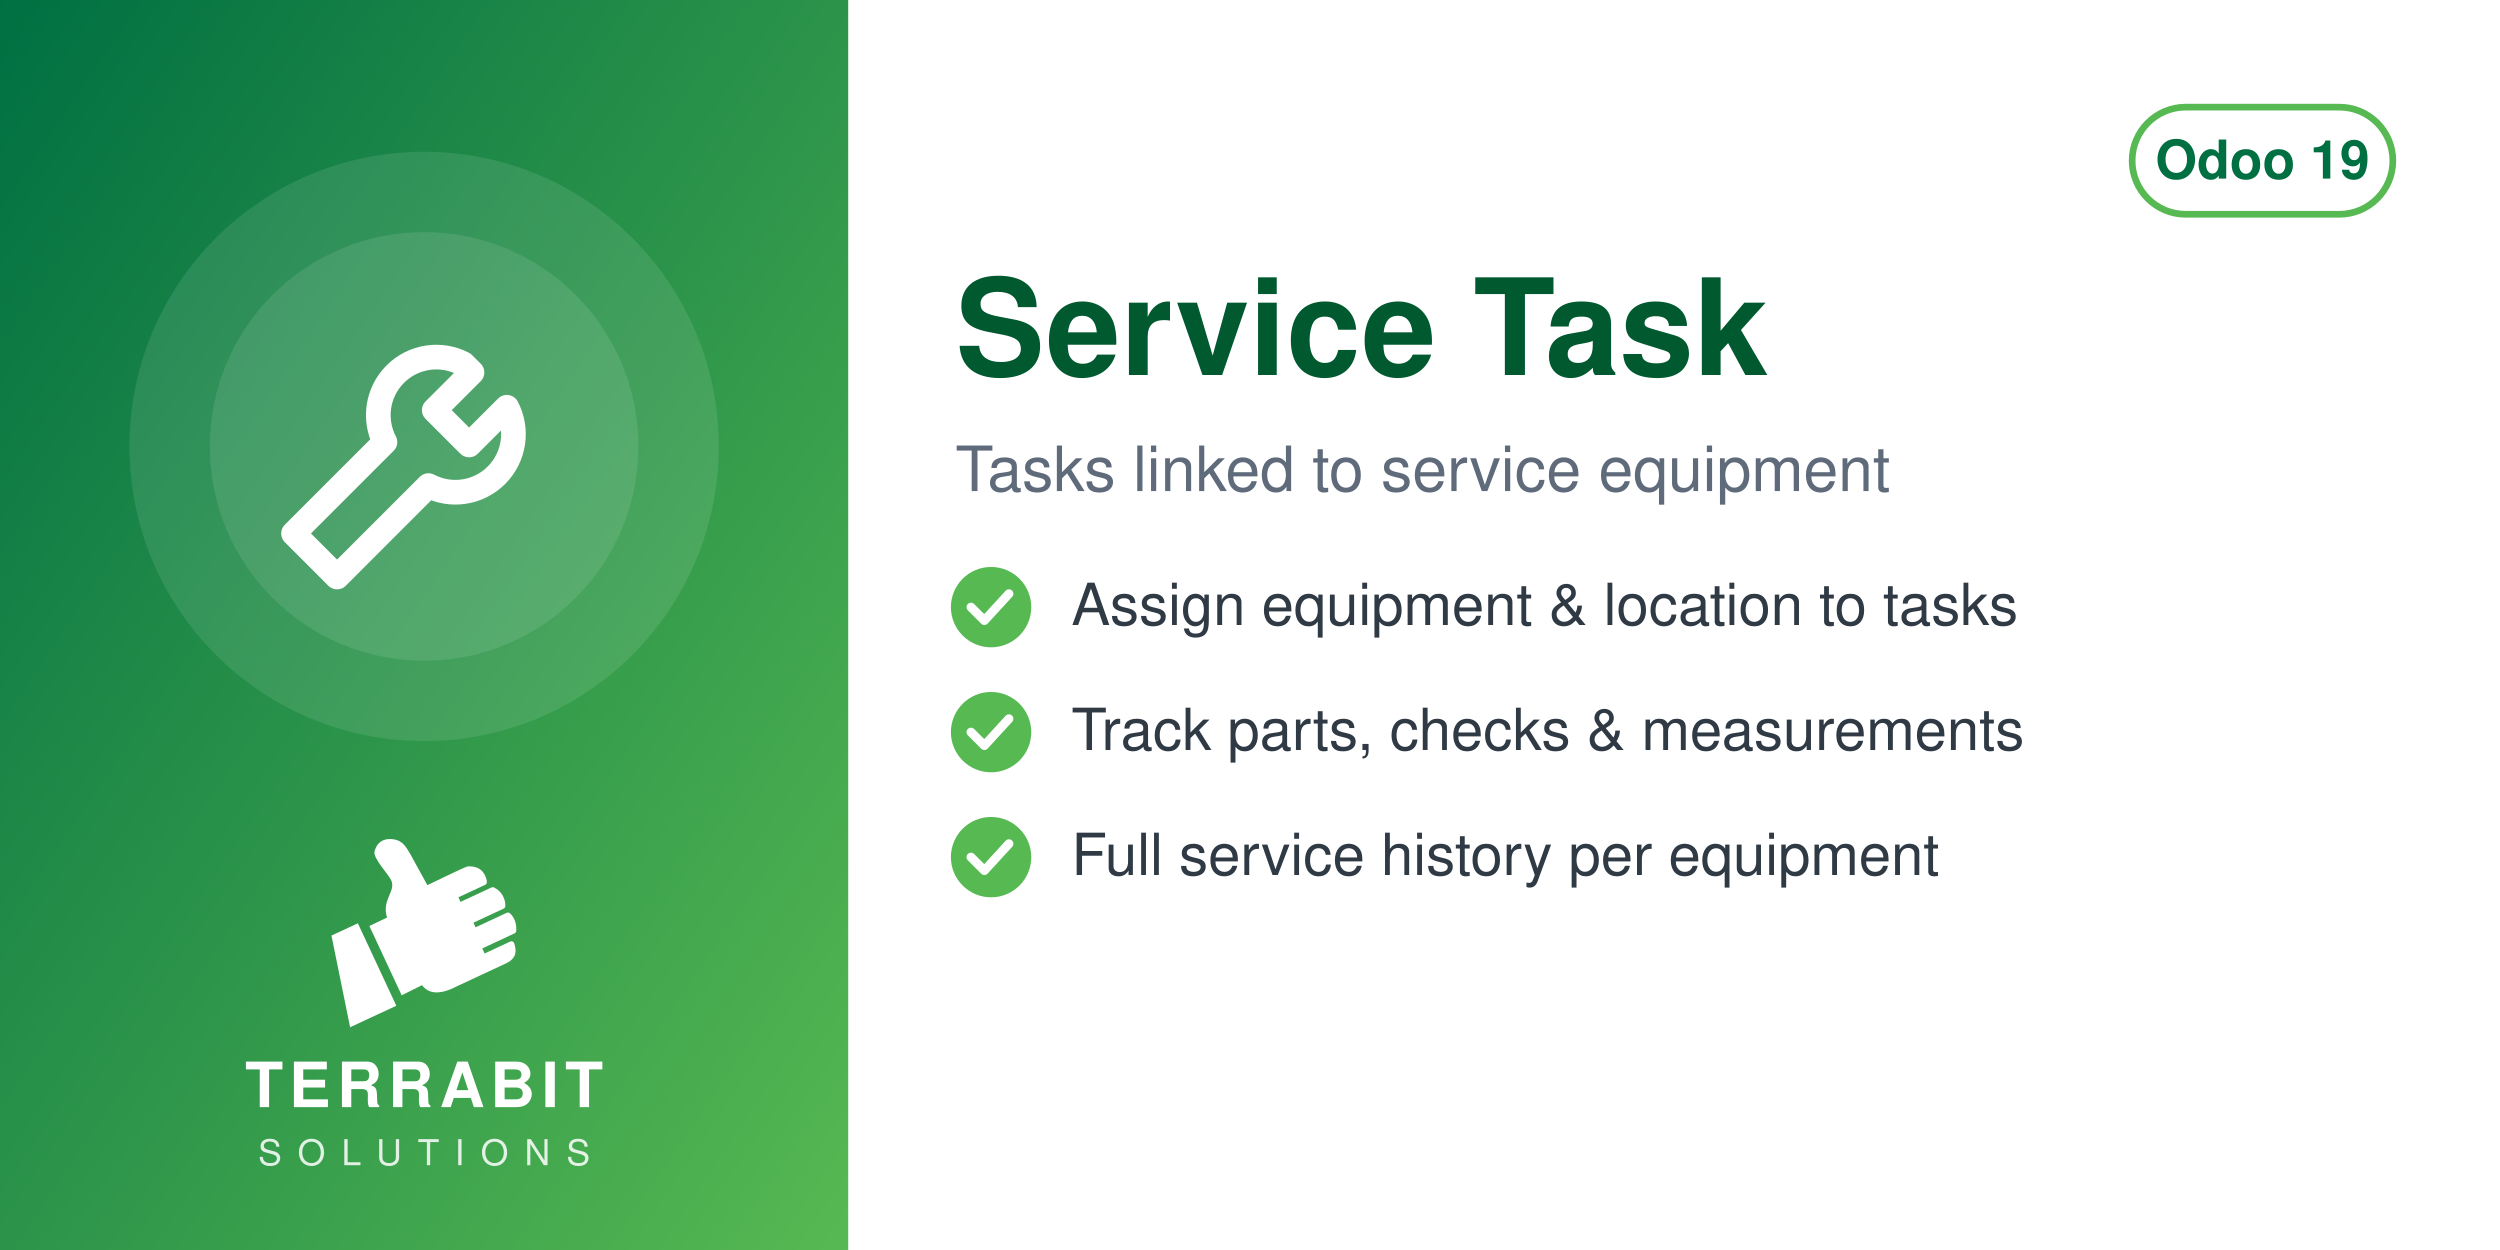
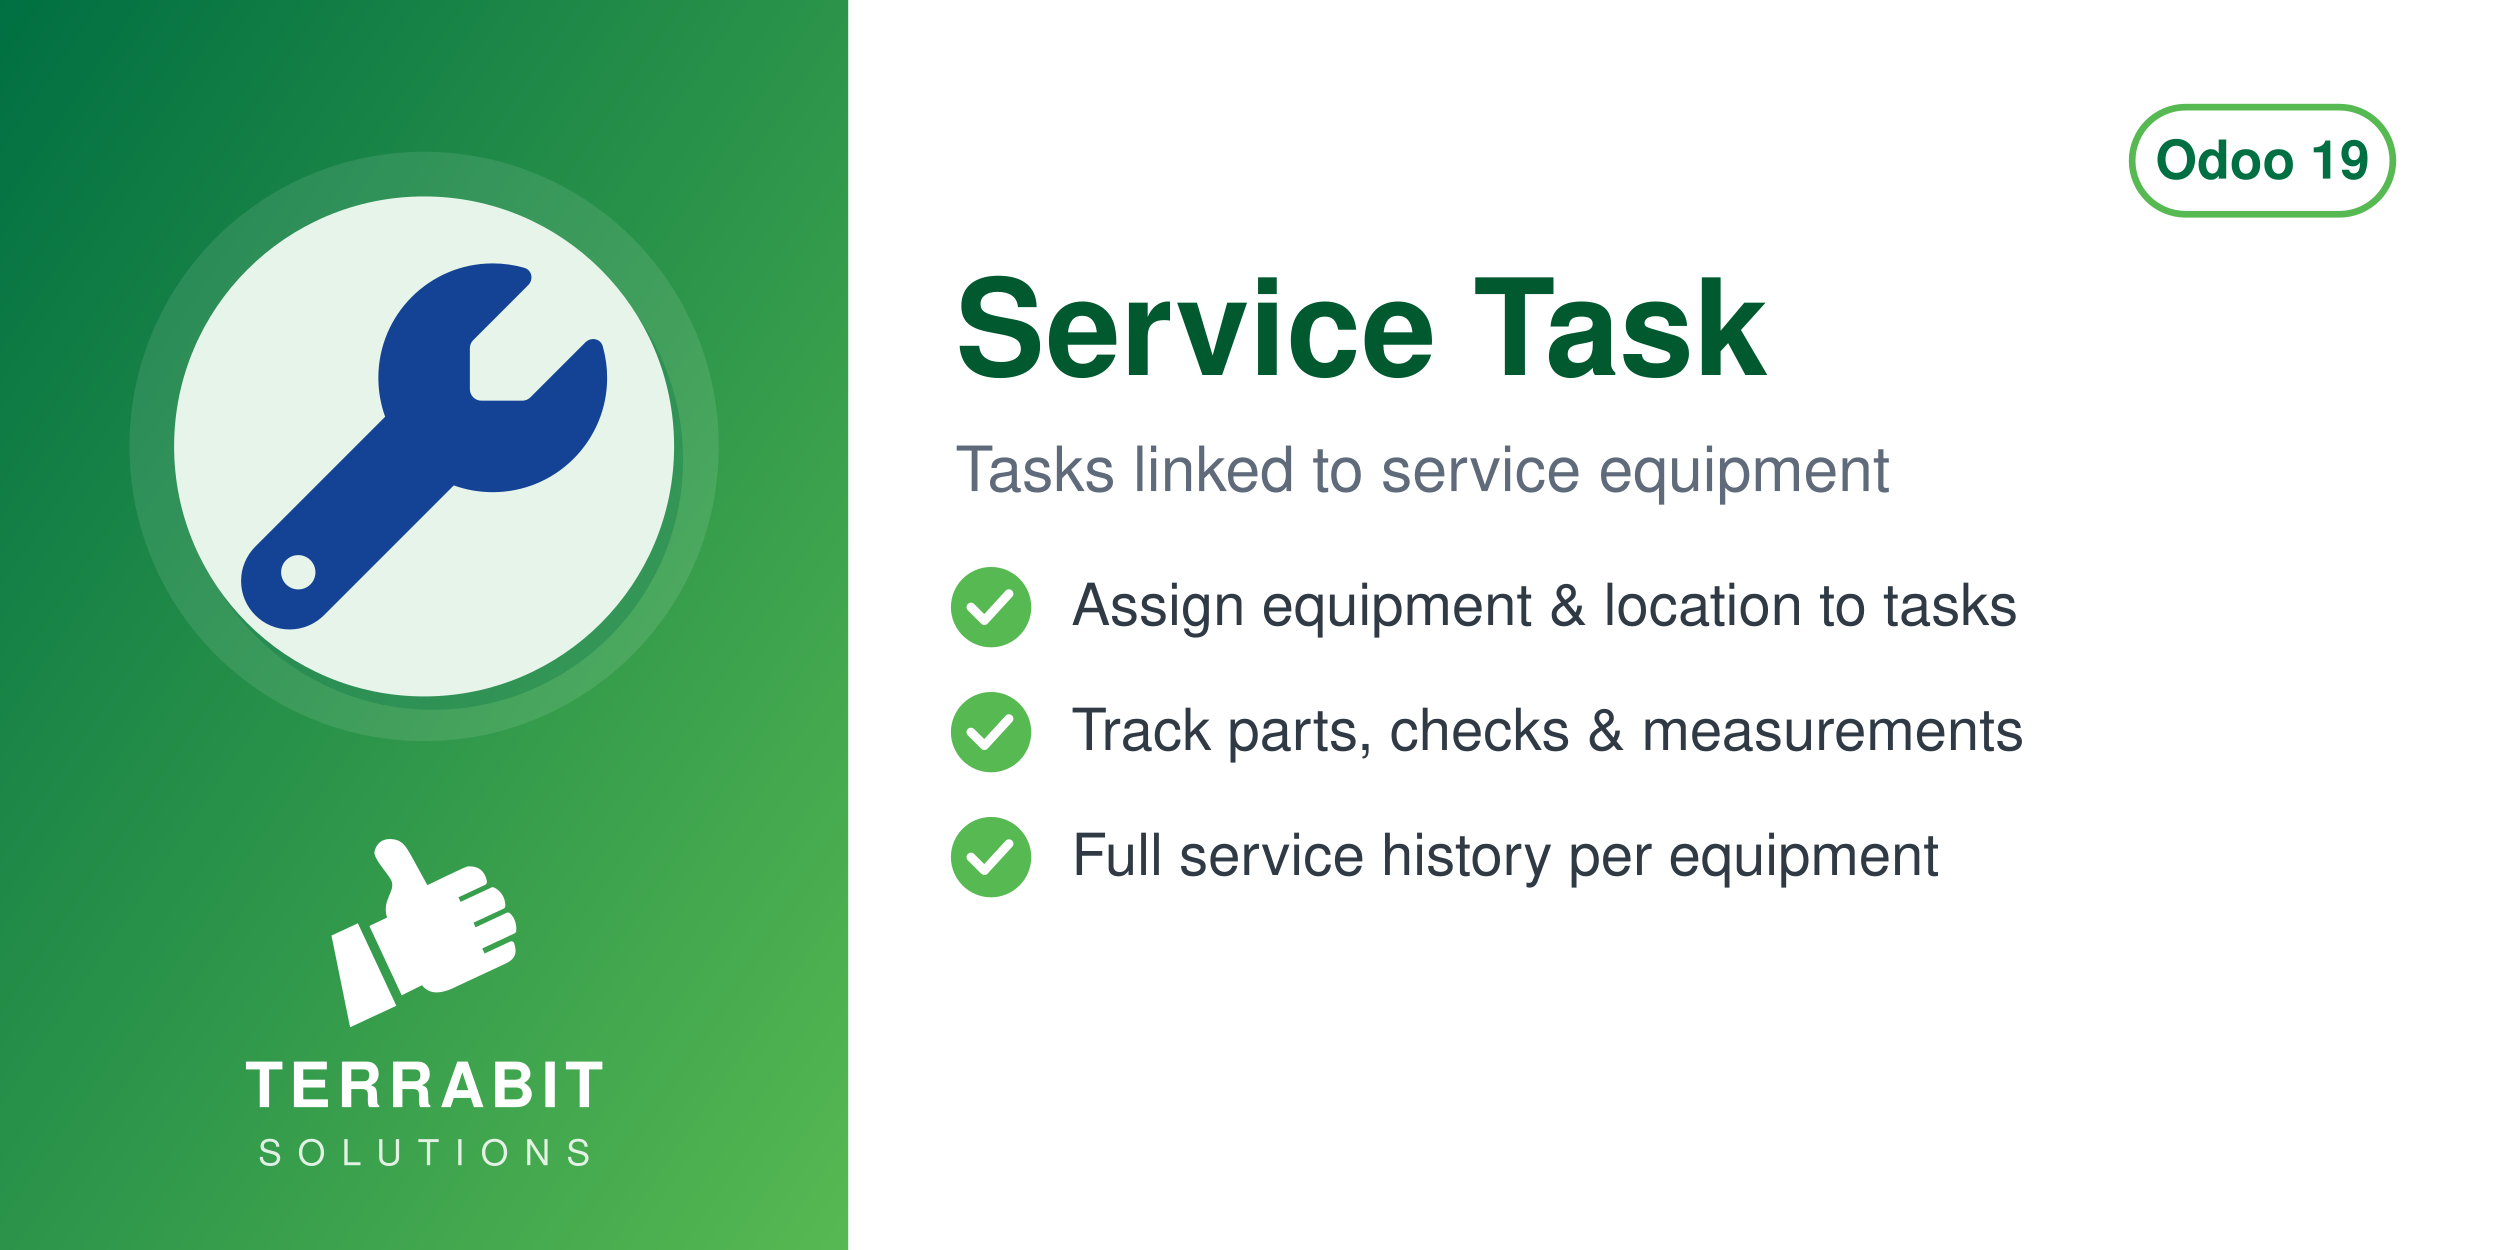
<svg xmlns="http://www.w3.org/2000/svg" width="560" height="280" viewBox="0 0 560 280">
  <defs>
    <linearGradient id="g" x1="0" y1="0" x2="1" y2="1">
      <stop offset="0" stop-color="#006F42" />
      <stop offset="1" stop-color="#57B952" />
    </linearGradient>
  </defs>
  <rect width="560" height="280" fill="#FFFFFF" />
  <rect width="190" height="280" fill="url(#g)" />
  <circle cx="95.0" cy="100" r="66" fill="white" opacity="0.10" />
-   <circle cx="95.0" cy="100" r="48" fill="white" opacity="0.10" />
-   <svg x="56.0" y="61.0" width="78" height="78" viewBox="0 0 24 24">
-     <g fill="none" stroke="white" stroke-width="1.7" stroke-linecap="round" stroke-linejoin="round">
-       <path d="M14.7 6.3a4 4 0 0 0-5.4 5.4L3 18l3 3 6.3-6.3a4 4 0 0 0 5.4-5.4l-2.6 2.6-2.4-2.4 2.6-2.6z" />
-     </g>
+   <circle cx="97.0" cy="103" r="56" fill="#006F42" opacity="0.30" />
+   <circle cx="95.0" cy="100" r="56" fill="#E6F4EA" />
+   <svg x="54.0" y="59.0" width="82" height="82" viewBox="0 0 512 512" preserveAspectRatio="xMidYMid meet">
+     <path fill="#144395" d="M352 320c88.4 0 160-71.6 160-160c0-15.3-2.2-30.1-6.2-44.2c-3.1-10.8-16.4-13.2-24.3-5.3l-76.8 76.8c-3 3-7.1 4.7-11.3 4.7H336c-8.8 0-16-7.2-16-16V118.6c0-4.2 1.7-8.3 4.7-11.3l76.8-76.8c7.9-7.9 5.4-21.2-5.3-24.3C382.1 2.2 367.3 0 352 0C263.6 0 192 71.6 192 160c0 19.1 3.4 37.5 9.5 54.5L19.9 396.1C7.2 408.8 0 426.1 0 444.1C0 481.6 30.4 512 67.9 512c18 0 35.3-7.2 48-19.9L297.5 310.5c17 6.2 35.4 9.5 54.5 9.5zM80 456c-13.3 0-24-10.7-24-24s10.7-24 24-24s24 10.7 24 24s-10.7 24-24 24z" />
  </svg>
  <svg x="72.0" y="186" width="46" height="46" viewBox="4045 2535 3400 3400" preserveAspectRatio="xMidYMid meet">
    <path fill="#FFFFFF" d="M4648.32 4073.59l636.59 1365.17 -765.09 355.96 -308.63 -1517.87 437.13 -203.26zm725.61 1192.32l336.75 -167.88c105.65,140.85 282.69,170.72 576.82,18.8l819.92 -382.33c181.4,-90.13 164.26,-214.57 130.07,-328.43 -4.28,-14.25 -13.68,-24.81 -27.34,-30.7 -13.67,-5.89 -27.61,-5.11 -41.09,1.18l-422.32 196.93 -39.04 -83.72 538.07 -250.91c16.64,-7.76 24.7,-27.69 25.58,-46.04 6.48,-134.33 -44.36,-230.89 -105.84,-285.23 -15.2,-13.44 -35.71,-15.59 -54.12,-7l-513.92 239.64 -35.6 -76.34 506.31 -236.1c17.69,-8.25 22.52,-36.93 21.83,-56.45 -4.1,-117.31 -67.62,-232.74 -187.72,-290.66 -13.94,-6.72 -28.64,-6.36 -42.69,0.19l-511.21 238.38 -35.37 -75.86 448.98 -209.36c20.44,-9.53 25.81,-42.28 21.02,-64.32 -41.02,-189.07 -167.92,-247.8 -318.14,-237.87 -29.39,1.94 -589.86,273.16 -665.95,310.54l-281.84 -513.57c-59.06,-93.13 -112.7,-221.7 -276.47,-245.13 -211.24,-30.22 -291.56,94.38 -316.89,203.13 -25.32,108.75 223.84,365.99 276.05,473.69 85.52,184.27 -161.86,318.11 -68.41,617.99l-292.54 139.94 535.09 1147.51z" />
  </svg>
  <text x="95.0" y="248" text-anchor="middle" font-family="Helvetica,Arial,sans-serif" font-size="14" font-weight="800" letter-spacing="1.4" fill="white">TERRABIT</text>
  <text x="95.0" y="261" text-anchor="middle" font-family="Helvetica,Arial,sans-serif" font-size="8" font-weight="500" letter-spacing="3.6" fill="white" opacity="0.85">SOLUTIONS</text>
  <g>
    <rect x="477.6" y="24" width="58.4" height="24" rx="12" fill="none" stroke="#57B952" stroke-width="1.5" />
    <text x="506.8" y="40" text-anchor="middle" font-family="Helvetica,Arial,sans-serif" font-size="12" font-weight="700" fill="#006F42">Odoo 19</text>
  </g>
  <text x="214" y="84" font-family="Helvetica,Arial,sans-serif" font-size="30" font-weight="700" fill="#00592F">Service Task</text>
  <text x="214" y="110" font-family="Helvetica,Arial,sans-serif" font-size="14" fill="#5F6B7A">Tasks linked to service equipment</text>
  <circle cx="222" cy="136" r="9" fill="#57B952" />
  <path d="M217.5 136 l3 3 l5.5 -6" fill="none" stroke="white" stroke-width="2" stroke-linecap="round" stroke-linejoin="round" />
  <text x="240" y="140" font-family="Helvetica,Arial,sans-serif" font-size="13" fill="#2F3A45">Assign equipment &amp; location to tasks</text>
  <circle cx="222" cy="164" r="9" fill="#57B952" />
  <path d="M217.5 164 l3 3 l5.5 -6" fill="none" stroke="white" stroke-width="2" stroke-linecap="round" stroke-linejoin="round" />
  <text x="240" y="168" font-family="Helvetica,Arial,sans-serif" font-size="13" fill="#2F3A45">Track parts, checks &amp; measurements</text>
  <circle cx="222" cy="192" r="9" fill="#57B952" />
  <path d="M217.5 192 l3 3 l5.5 -6" fill="none" stroke="white" stroke-width="2" stroke-linecap="round" stroke-linejoin="round" />
  <text x="240" y="196" font-family="Helvetica,Arial,sans-serif" font-size="13" fill="#2F3A45">Full service history per equipment</text>
</svg>
